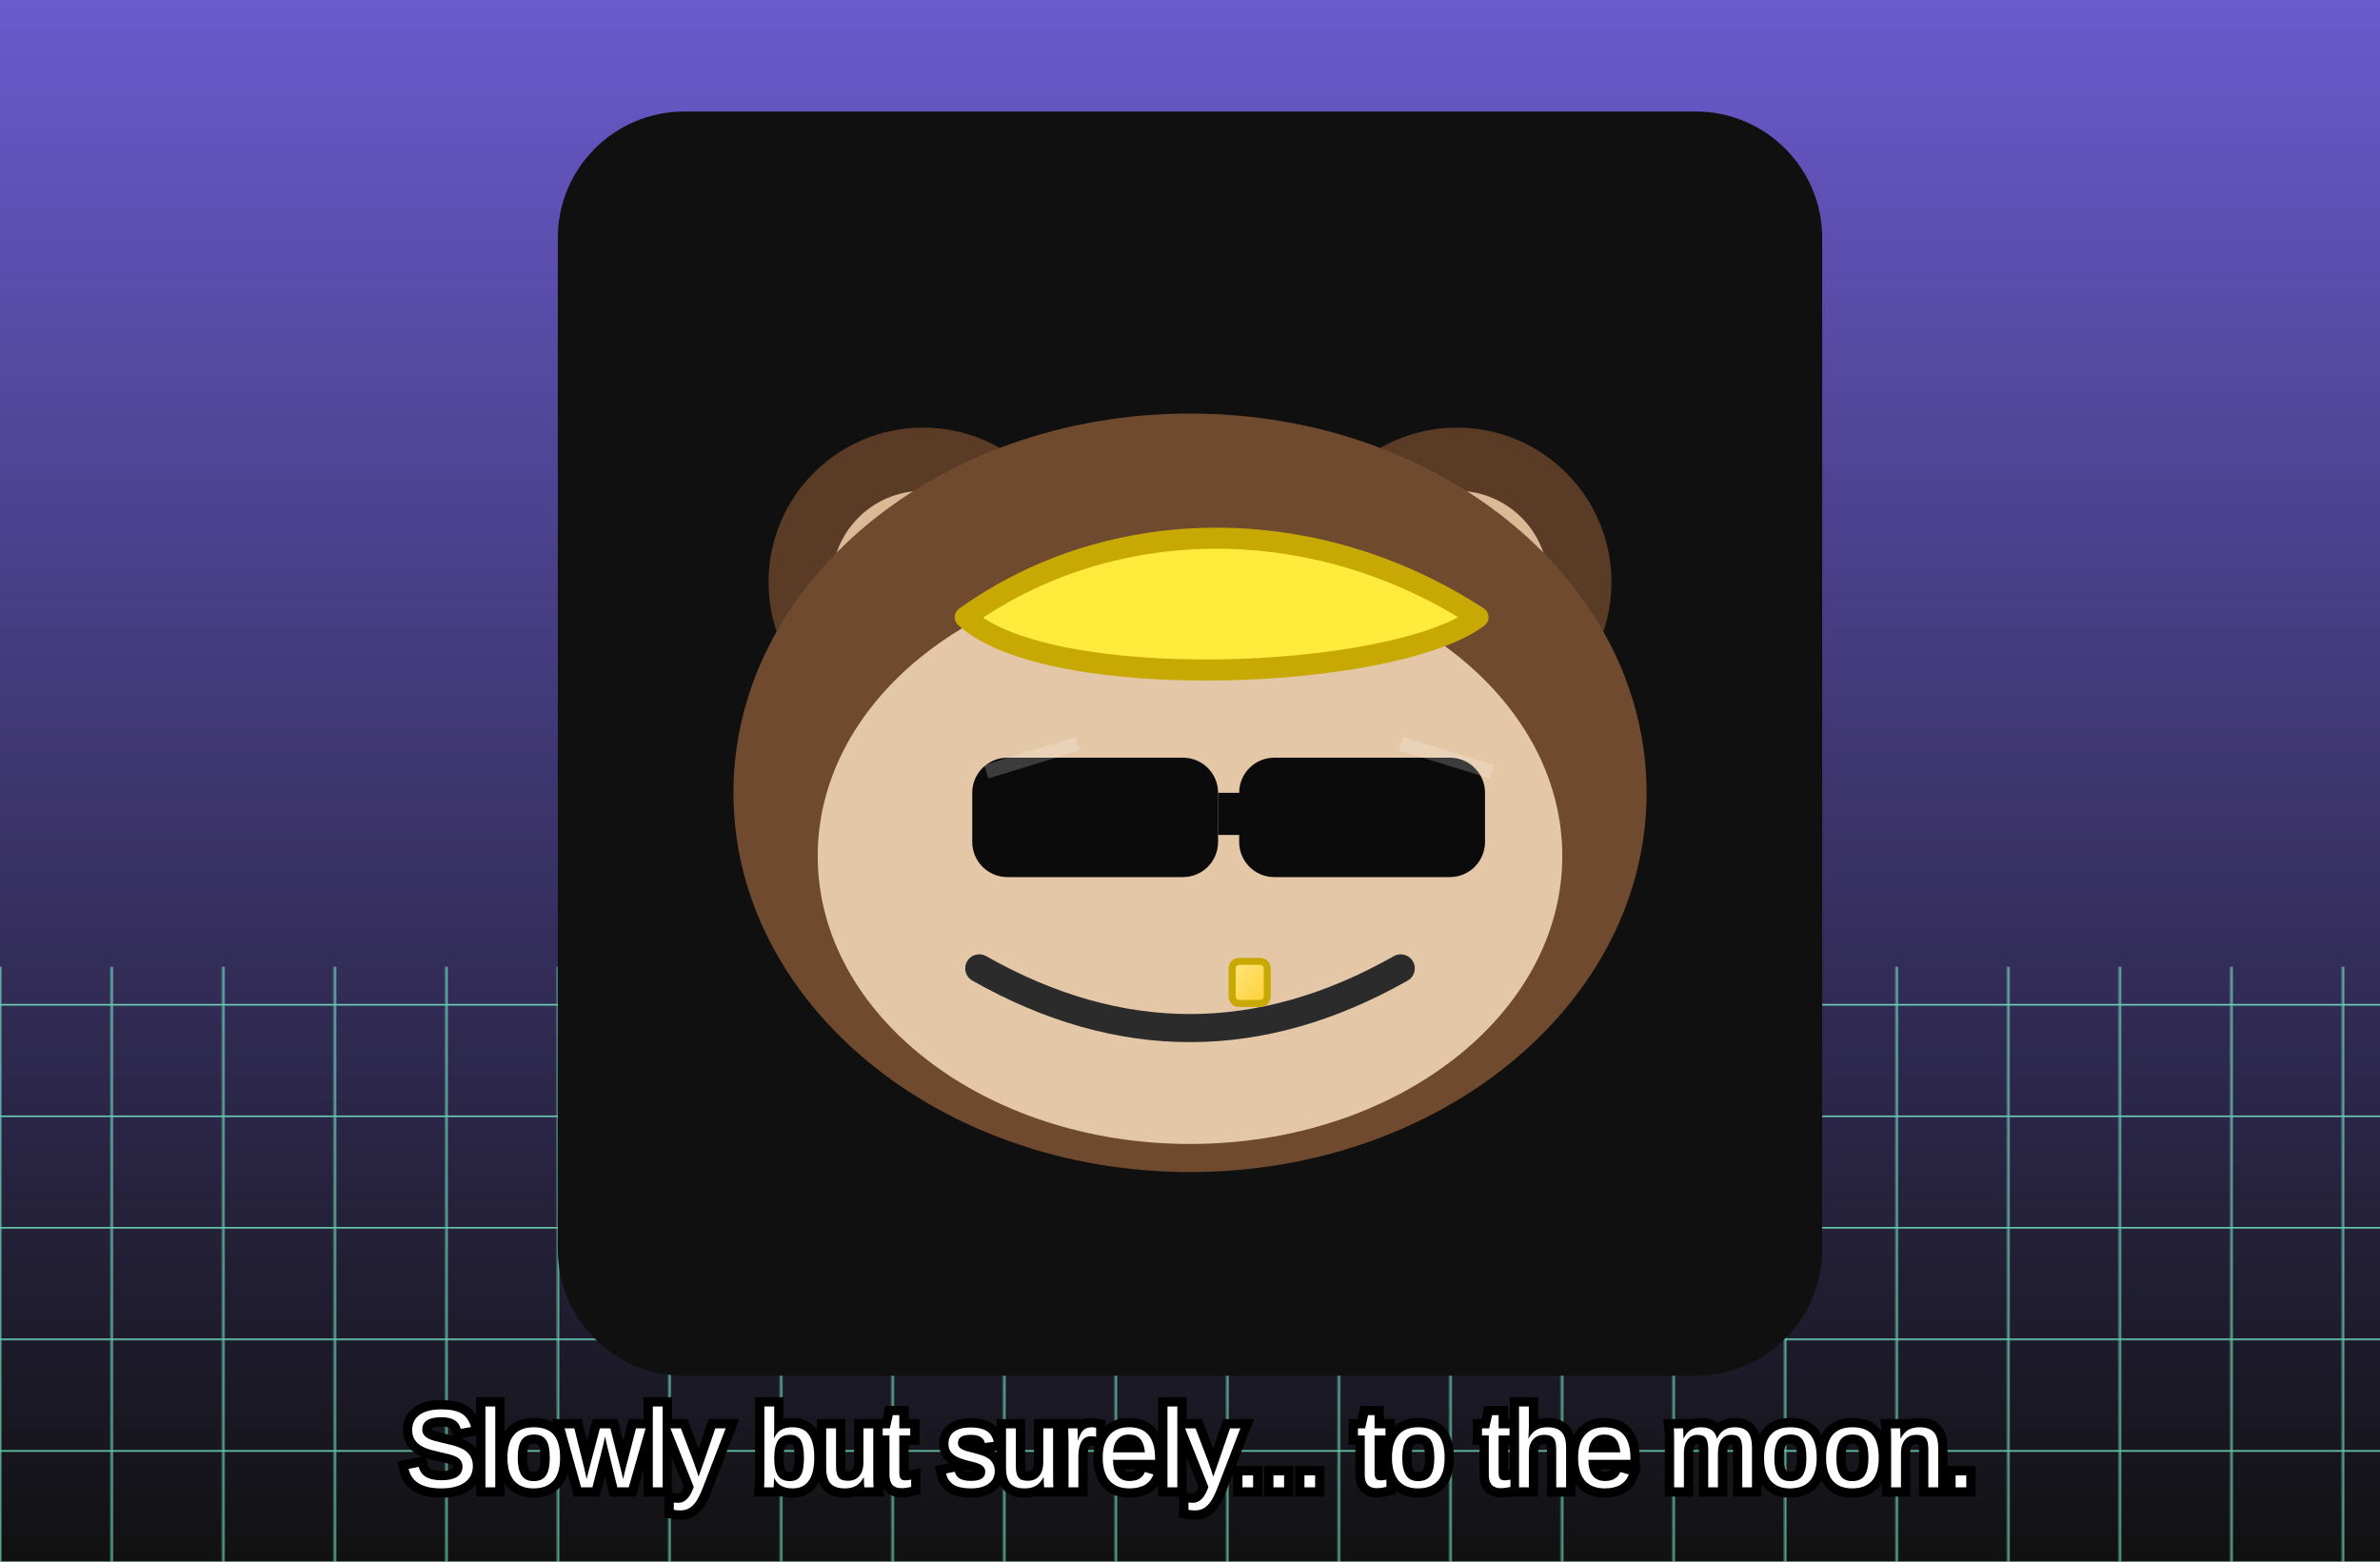
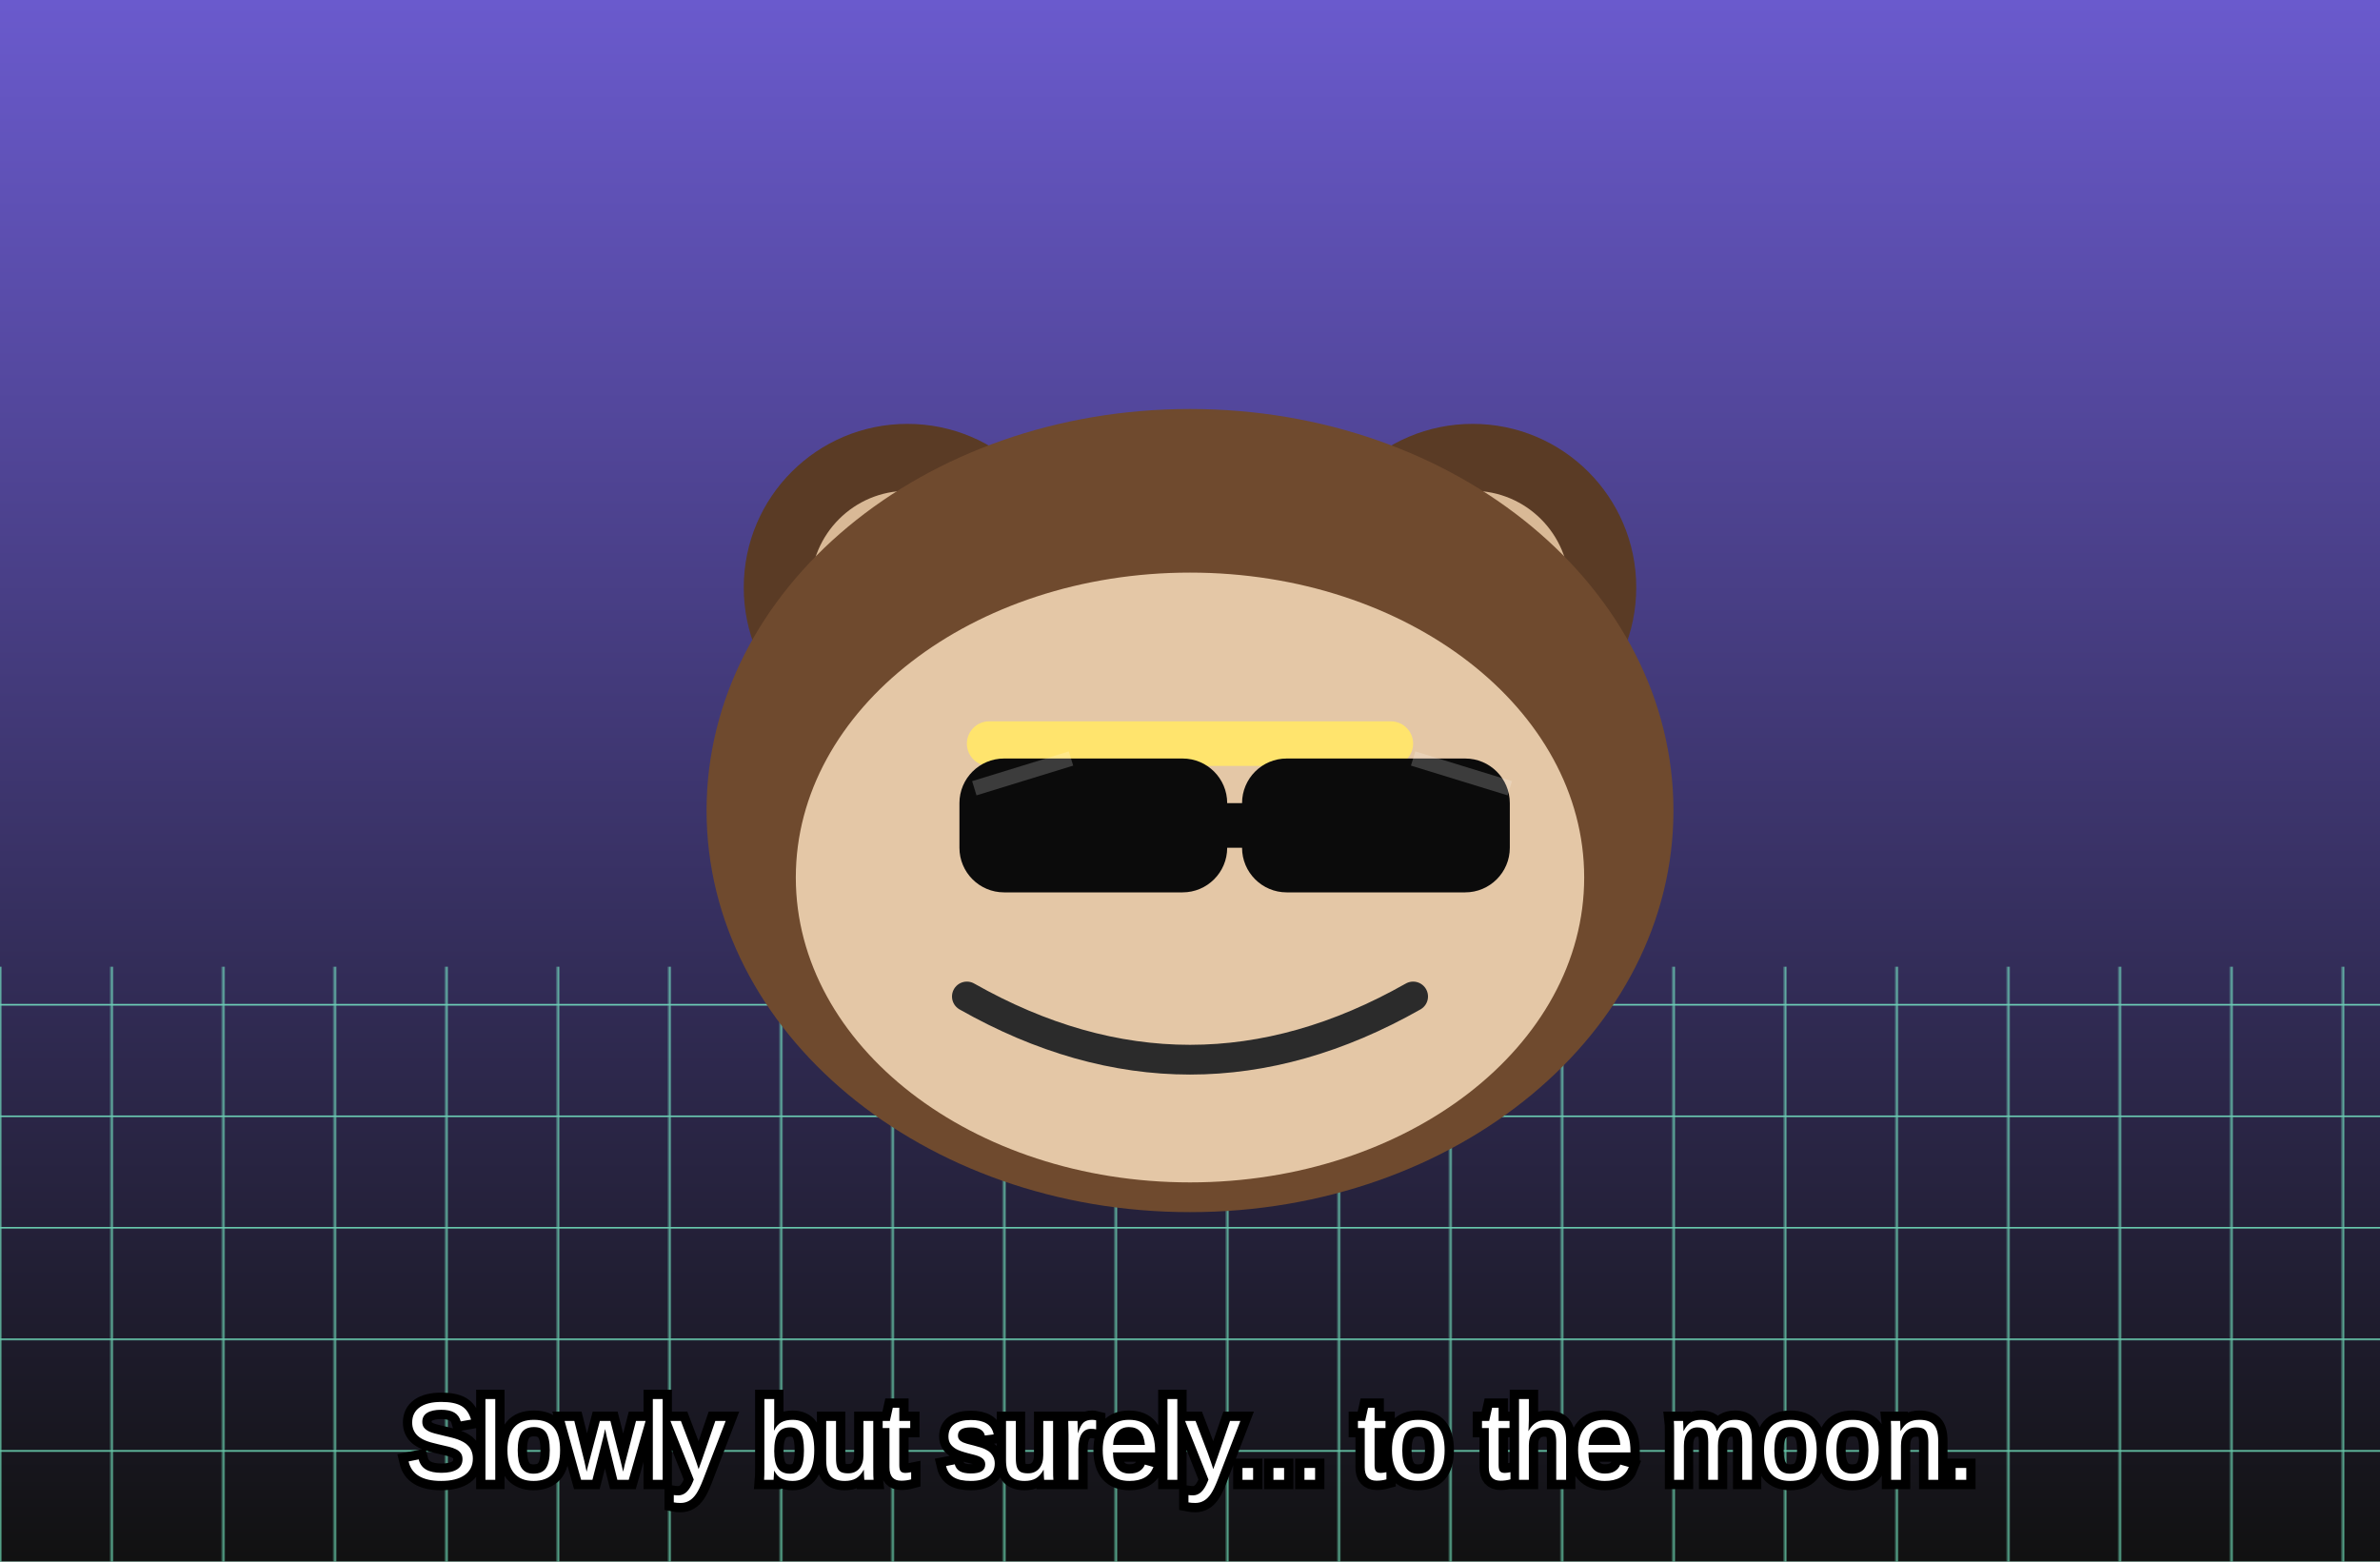
<svg xmlns="http://www.w3.org/2000/svg" viewBox="0 0 640 420">
  <defs>
    <linearGradient id="sky" x1="0" y1="0" x2="0" y2="1">
      <stop offset="0" stop-color="#6a5acd" />
      <stop offset="1" stop-color="#111" />
    </linearGradient>
    <pattern id="grid" width="30" height="30" patternUnits="userSpaceOnUse">
      <path d="M0 0H30V30" fill="none" stroke="#7fffd4" stroke-width="0.8" opacity=".4" />
      <path d="M0 0V30M0 0H30" stroke="#7fffd4" stroke-width="0.8" opacity=".6" />
    </pattern>
  </defs>
  <rect width="640" height="420" fill="url(#sky)" />
  <g>
    <rect x="0" y="260" width="640" height="160" fill="url(#grid)" />
    <animateTransform attributeName="transform" type="translate" from="0 0" to="-60 0" dur="6s" repeatCount="indefinite" />
  </g>
-   <defs>
-     <linearGradient id="gradSun" x1="0" y1="0" x2="1" y2="1">
-       <stop offset="0" stop-color="#ffe680" />
-       <stop offset="1" stop-color="#ffcf33" />
-     </linearGradient>
-     <symbol id="monkey" viewBox="0 0 360 360">
-       <rect width="360" height="360" rx="36" fill="#101010" />
-       <g transform="translate(20,16)">
-         <circle cx="84" cy="118" r="44" fill="#5a3b25" />
-         <circle cx="236" cy="118" r="44" fill="#5a3b25" />
-         <circle cx="84" cy="118" r="26" fill="#d9b996" />
-         <circle cx="236" cy="118" r="26" fill="#d9b996" />
-         <ellipse cx="160" cy="178" rx="130" ry="108" fill="#6f4a2e" />
-         <ellipse cx="160" cy="196" rx="106" ry="82" fill="#e4c7a6" />
-         <circle cx="130" cy="186" r="14" fill="#fff" />
-         <circle cx="190" cy="186" r="14" fill="#fff" />
-         <circle cx="130" cy="186" r="6" fill="#2b2b2b" />
-         <circle cx="190" cy="186" r="6" fill="#2b2b2b" />
-         <path d="M100 228q60 34 120 0" fill="none" stroke="#2b2b2b" stroke-width="8" stroke-linecap="round" />
-         <rect x="172" y="226" width="10" height="12" rx="2" fill="url(#gradSun)" stroke="#c8a904" stroke-width="2" />
-         <path d="M96 128c42-30 100-30 146 0-24 18-122 22-146 0z" fill="#ffeb3b" stroke="#c8a904" stroke-width="6" stroke-linejoin="round" />
-         <g>
-           <rect x="98" y="168" width="70" height="34" rx="10" fill="#0b0b0b" />
-           <rect x="174" y="168" width="70" height="34" rx="10" fill="#0b0b0b" />
-           <rect x="168" y="178" width="12" height="12" fill="#0b0b0b" />
-           <path d="M102 172l26-8m118 8l-26-8" stroke="#ffffff" stroke-opacity=".2" stroke-width="4" />
-         </g>
-       </g>
-     </symbol>
-   </defs>
-   <use href="#monkey" x="150" y="30" width="340" height="340" />
-   <text x="320" y="400" text-anchor="middle" font-family="Impact, system-ui, Arial, sans-serif" font-size="30" stroke="#000" stroke-width="5" paint-order="stroke" fill="#fff">Slowly but surely... to the moon.</text>
+   <g transform="translate(160,40)">
+     <g>
+       <circle cx="84" cy="118" r="44" fill="#5a3b25" />
+       <circle cx="236" cy="118" r="44" fill="#5a3b25" />
+       <circle cx="84" cy="118" r="26" fill="#d9b996" />
+       <circle cx="236" cy="118" r="26" fill="#d9b996" />
+       <ellipse cx="160" cy="178" rx="130" ry="108" fill="#6f4a2e" />
+       <ellipse cx="160" cy="196" rx="106" ry="82" fill="#e4c7a6" />
+     </g>
+     <path d="M100 228q60 34 120 0" fill="none" stroke="#2b2b2b" stroke-width="8" stroke-linecap="round" />
+     <rect x="100" y="154" width="120" height="12" rx="6" fill="#ffe46d">
+       <animate attributeName="fill" values="#ffe46d;#ffd54f;#ffe46d" dur="3s" repeatCount="indefinite" />
+     </rect>
+     <g>
+       <rect x="98" y="164" width="72" height="36" rx="12" fill="#0b0b0b" />
+       <rect x="174" y="164" width="72" height="36" rx="12" fill="#0b0b0b" />
+       <rect x="168" y="176" width="12" height="12" fill="#0b0b0b" />
+       <path d="M102 172l26-8m118 8l-26-8" stroke="#ffffff" stroke-opacity=".2" stroke-width="4">
+         <animate attributeName="stroke-opacity" values=".2;.6;.2" dur="2.5s" repeatCount="indefinite" />
+       </path>
+     </g>
+   </g>
+   <text x="320" y="398" text-anchor="middle" font-family="Impact, system-ui, Arial, sans-serif" font-size="30" stroke="#000" stroke-width="5" paint-order="stroke" fill="#fff">Slowly but surely... to the moon.</text>
</svg>
